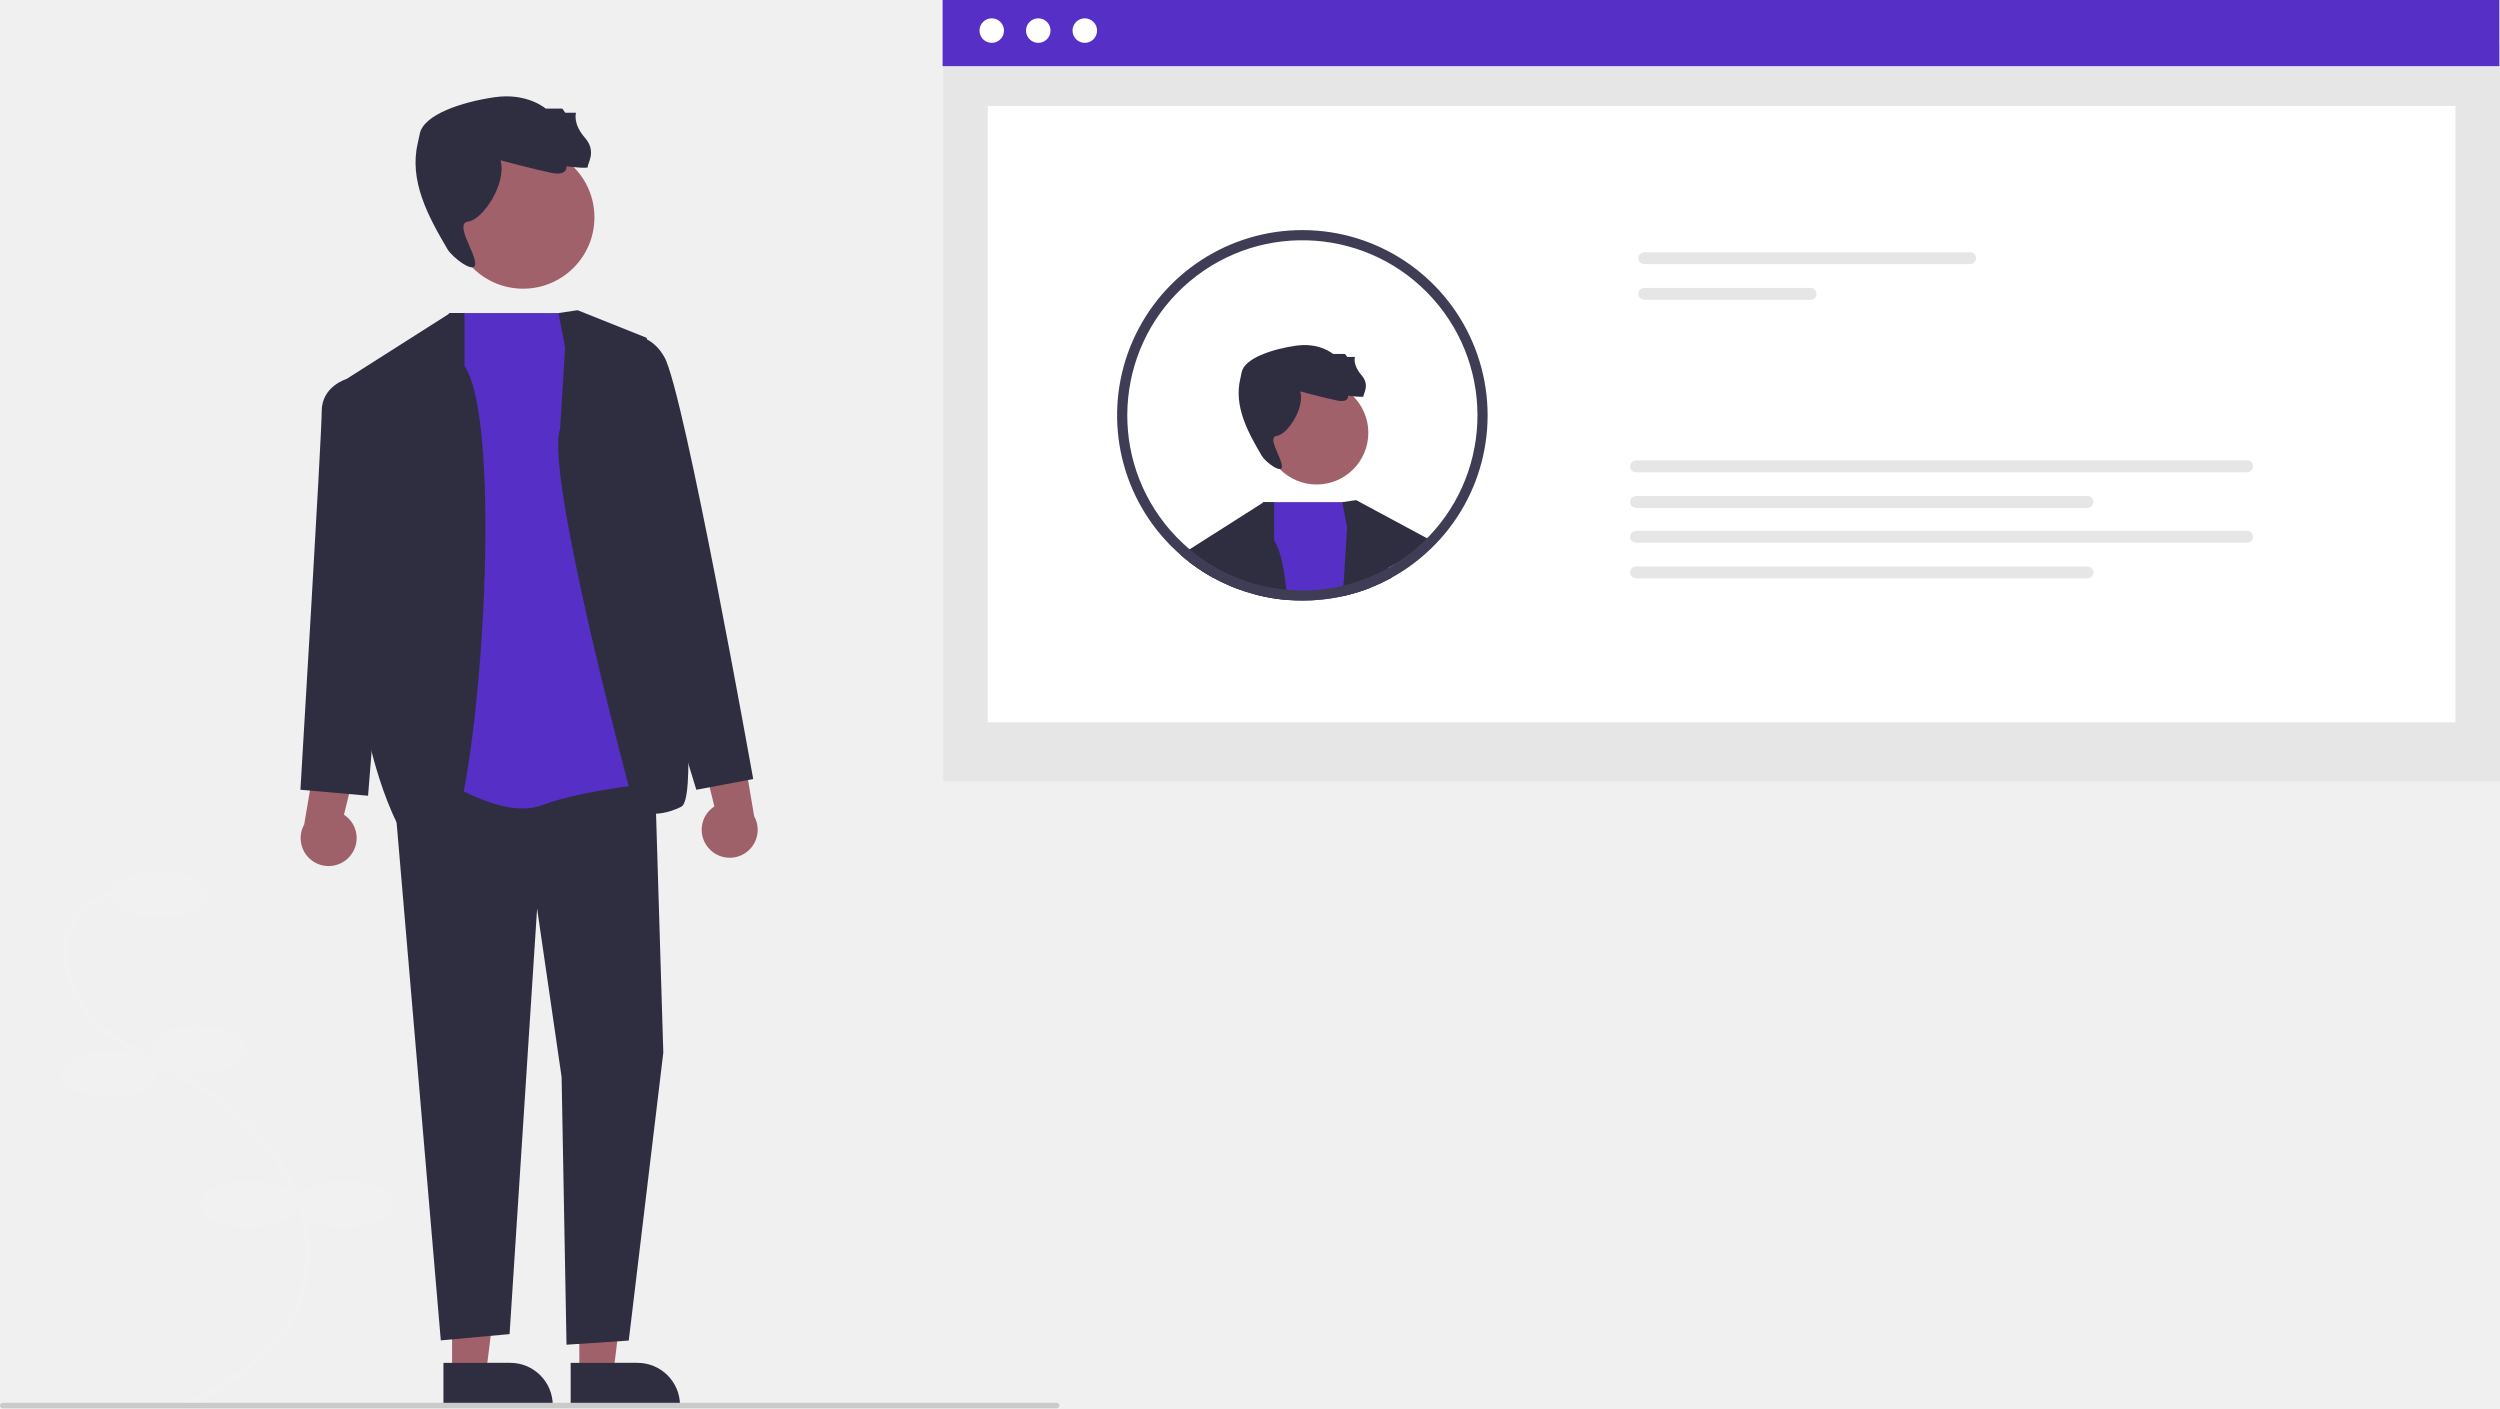
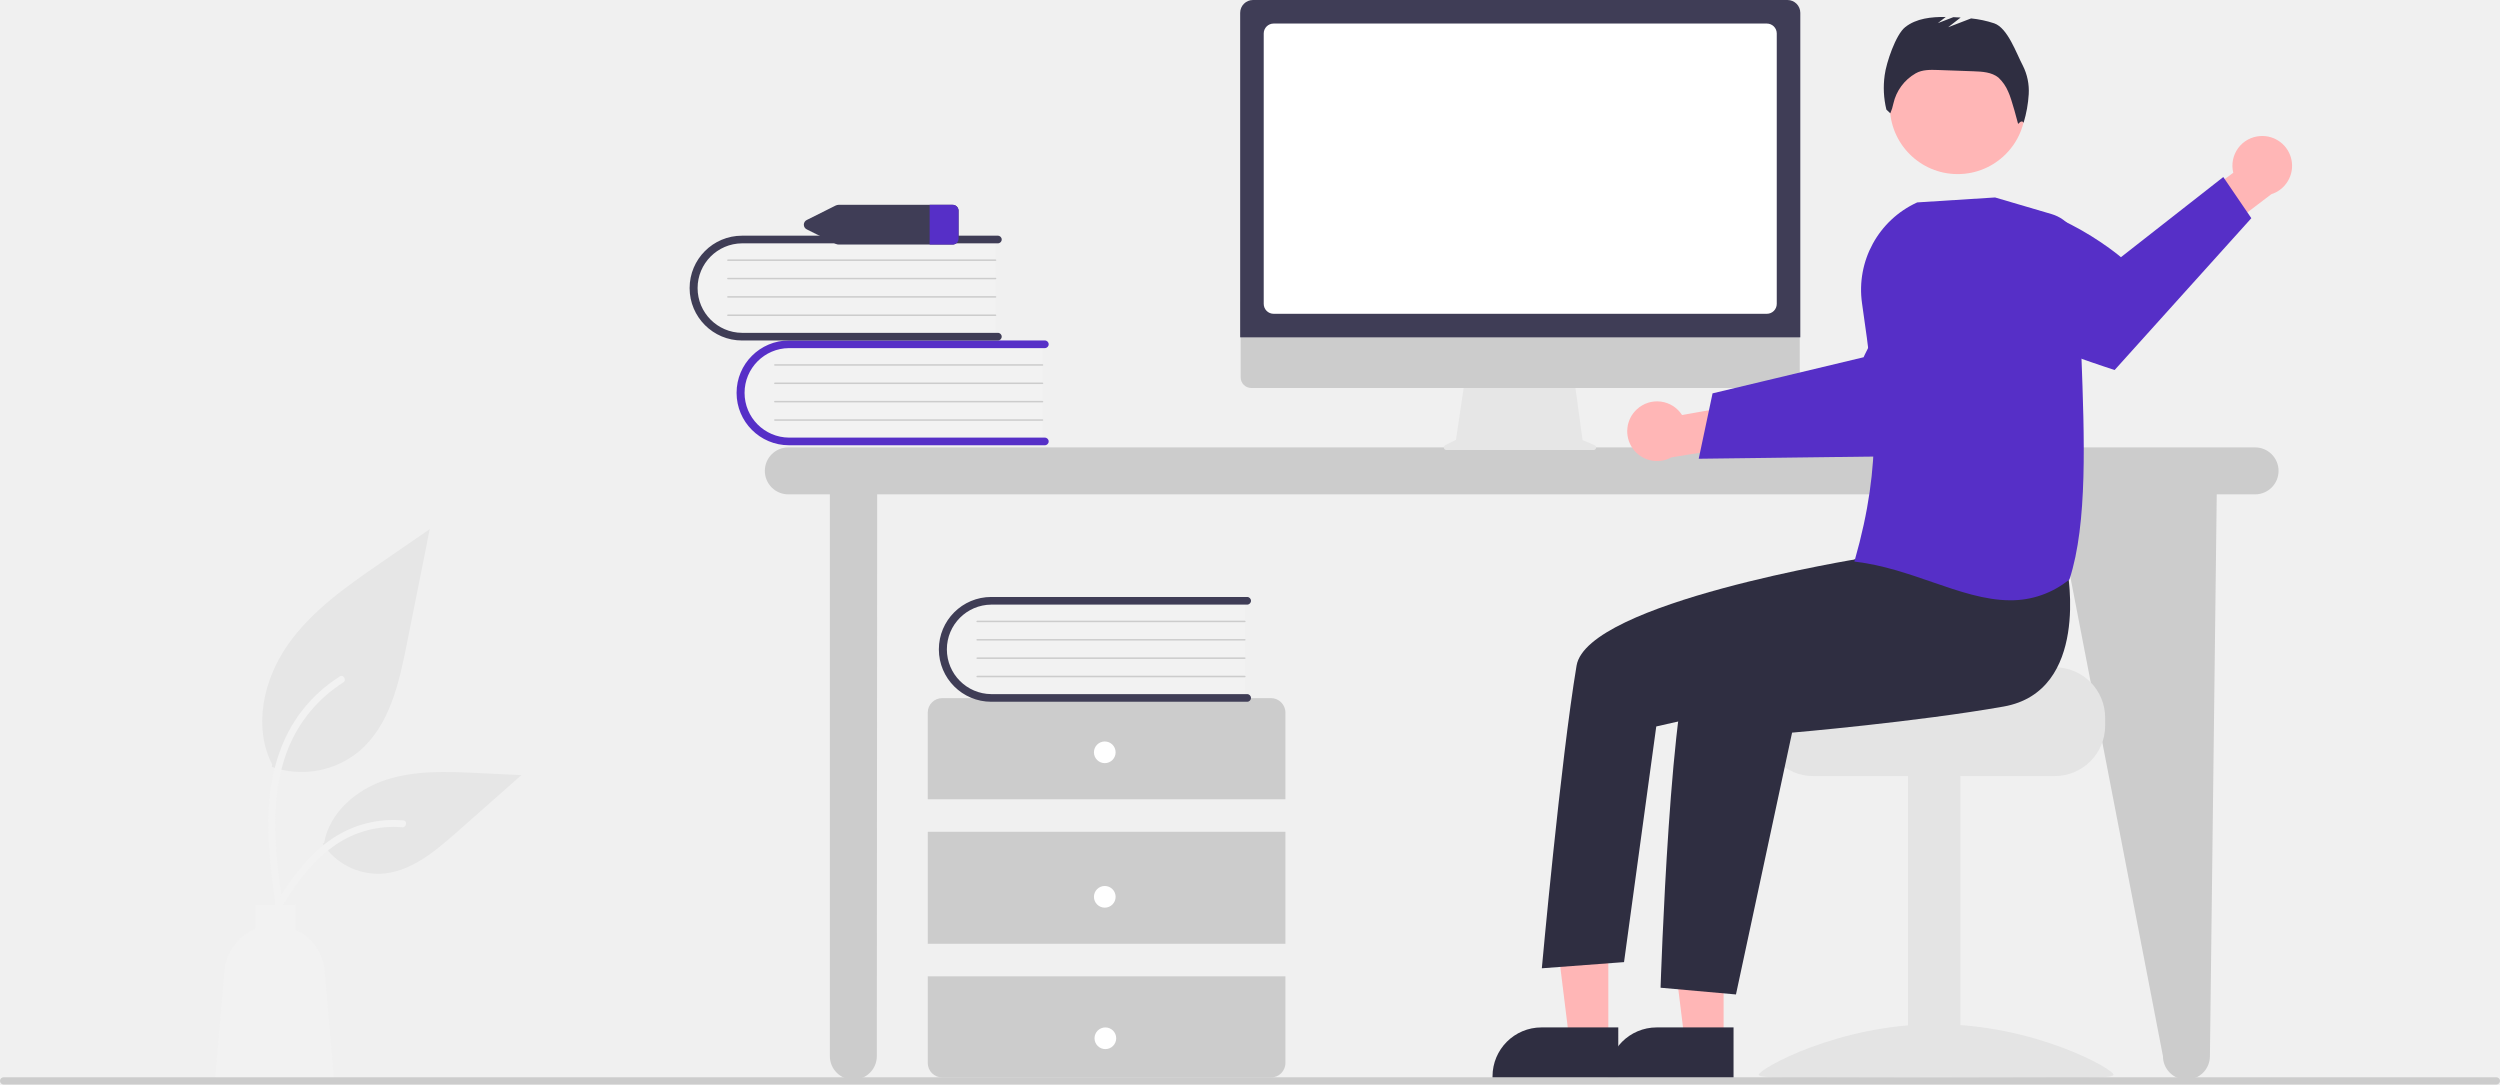
- <svg xmlns="http://www.w3.org/2000/svg" data-name="Layer 1" width="903.807" height="509.145" viewBox="0 0 903.807 509.145">
-   <path d="M216.096,704.318l-.951-1.759c12.753-6.897,28.626-15.481,36.916-29.567,8.172-13.886,8.356-32.743.479-49.211-6.704-14.016-19.018-26.572-35.611-36.313-3.273-1.921-6.709-3.742-10.031-5.503-8.031-4.256-16.336-8.658-23.184-14.903-9.432-8.601-16.568-23.035-11.249-35.891a23.856,23.856,0,0,1,20.677-14.467l.113,1.997a21.861,21.861,0,0,0-18.948,13.248c-4.943,11.947,1.839,25.505,10.754,33.636,6.661,6.074,14.852,10.415,22.773,14.613,3.342,1.771,6.797,3.603,10.108,5.546,16.938,9.943,29.526,22.798,36.403,37.174,8.16,17.061,7.946,36.637-.559,51.089C245.211,688.572,229.068,697.303,216.096,704.318Z" transform="translate(-148.0965 -195.4274)" fill="#f1f1f1" />
-   <ellipse cx="57.72" cy="323.317" rx="17.5" ry="8.5" fill="#f1f1f1" />
-   <ellipse cx="71.72" cy="379.317" rx="17.5" ry="8.5" fill="#f1f1f1" />
-   <ellipse cx="39.72" cy="388.317" rx="17.5" ry="8.5" fill="#f1f1f1" />
-   <ellipse cx="89.72" cy="435.317" rx="17.5" ry="8.5" fill="#f1f1f1" />
-   <ellipse cx="124.72" cy="435.317" rx="17.5" ry="8.5" fill="#f1f1f1" />
-   <rect id="bc1144e2-c94b-4f66-aa77-0b454dfd4174" data-name="Rectangle 62" x="341.011" y="15.429" width="562.796" height="267.056" fill="#e6e6e6" />
-   <rect id="ad6bb9d5-2e55-4525-b077-6ac2d5f26b45" data-name="Rectangle 75" x="357.104" y="38.33" width="530.61" height="222.814" fill="#fff" />
-   <rect id="a1fdfaec-ef9f-458a-9330-7bb8c38fec43" data-name="Rectangle 80" x="340.771" width="562.796" height="23.909" fill="#562fc7" />
-   <circle id="ac9f2818-2064-46b1-8104-b7d94390836e" data-name="Ellipse 90" cx="358.539" cy="11.059" r="4.431" fill="#fff" />
-   <circle id="bd067119-2054-4d5f-9303-2e8fa40cc410" data-name="Ellipse 91" cx="375.359" cy="11.059" r="4.431" fill="#fff" />
-   <circle id="ee5e9ca0-6fca-449b-8f84-cf683813bd65" data-name="Ellipse 92" cx="392.18" cy="11.059" r="4.431" fill="#fff" />
-   <path id="acae6c4c-8028-4596-98db-d9926d2ed09f-938" data-name="Path 142" d="M742.529,286.635a2.147,2.147,0,0,0,0,4.294H860.333a2.147,2.147,0,0,0,0-4.294Z" transform="translate(-148.0965 -195.4274)" fill="#e6e6e6" />
-   <path id="a061bcdc-636b-4d12-a036-d7339f47b36a-939" data-name="Path 143" d="M742.529,299.518a2.147,2.147,0,0,0,0,4.294H802.67a2.147,2.147,0,0,0,0-4.294Z" transform="translate(-148.0965 -195.4274)" fill="#e6e6e6" />
-   <path id="e4e4593e-e83d-4128-8cd7-f0323b36c2f2-940" data-name="Path 142" d="M739.564,361.871a2.147,2.147,0,0,0,0,4.294H960.447a2.147,2.147,0,0,0,0-4.294Z" transform="translate(-148.0965 -195.4274)" fill="#e6e6e6" />
-   <path id="bf45783c-1d79-4b4f-82bb-39fc8a52f7aa-941" data-name="Path 143" d="M739.564,374.754a2.147,2.147,0,0,0,0,4.294H902.785a2.147,2.147,0,0,0,0-4.294Z" transform="translate(-148.0965 -195.4274)" fill="#e6e6e6" />
-   <path id="b544fc92-6fc6-4255-93fb-dee32d880d89-942" data-name="Path 142" d="M739.564,387.345a2.147,2.147,0,0,0,0,4.294H960.447a2.147,2.147,0,0,0,0-4.294Z" transform="translate(-148.0965 -195.4274)" fill="#e6e6e6" />
-   <path id="e14bb681-aaa1-4454-9da9-28d0809a146c-943" data-name="Path 143" d="M739.564,400.227a2.147,2.147,0,0,0,0,4.294H902.785a2.147,2.147,0,0,0,0-4.294Z" transform="translate(-148.0965 -195.4274)" fill="#e6e6e6" />
-   <circle cx="475.989" cy="156.462" r="18.694" fill="#a0616a" />
-   <path d="M618.165,336.934s8.724,2.337,13.242,3.272,4.05-1.714,4.05-1.714,5.92.779,5.608.156,2.493-3.895-.779-7.633-2.337-6.543-2.337-6.543h-2.804l-.779-1.091h-4.362s-4.823-4.229-13.391-2.983-18.701,4.54-19.636,9.681c-.127.697-.294,1.472-.488,2.29-2.343,9.891,2.635,19.146,7.799,27.903,1.269,2.152,7.407,6.844,7.25,3.625s-5.525-10.45-1.786-10.917S619.879,343.01,618.165,336.934Z" transform="translate(-148.0965 -195.4274)" fill="#2f2e41" />
-   <path d="M613.48,412.325a65.38,65.38,0,0,1-10.699-1.758l.197-3.728L604.615,377.197l.015-.227h32.931l5.168,27.293.697,3.683c-1.364.53-2.743,1.031-4.152,1.47-.016,0-.016.015-.03.015-1.955.606-3.94,1.137-5.941,1.576a68.558,68.558,0,0,1-8.062,1.243,62.045,62.045,0,0,1-6.304.303C617.117,412.552,615.284,412.477,613.48,412.325Z" transform="translate(-148.0965 -195.4274)" fill="#562fc7" />
-   <path d="M592.309,407.051c-1.364-.591-2.682-1.228-3.985-1.894l-.561-.288c-.379-.197-.773-.409-1.151-.621q-.774-.432-1.501-.864c-.47-.273-.955-.561-1.424-.849-.03-.015-.045-.03-.075-.03-1.637-1.046-3.243-2.122-4.789-3.288q-.386-.296-.773-.591l-.272-4.364.394-.243L604.615,377.197l.363-.227.03-.015,3.728.015v13.882c2.107,3.046,3.531,9.426,4.41,17.776.121,1.197.227,2.425.334,3.698a65.38,65.38,0,0,1-10.699-1.758c-.379-.076-.743-.167-1.122-.273a62.702,62.702,0,0,1-6.516-2.091c-.652-.243-1.288-.5-1.925-.758l-.061-.03C592.885,407.294,592.582,407.173,592.309,407.051Z" transform="translate(-148.0965 -195.4274)" fill="#2f2e41" />
-   <path d="M586.612,404.248q-.774-.432-1.501-.864c-.47-.273-.955-.561-1.424-.849-.03-.015-.045-.03-.075-.03-1.637-1.046-3.243-2.122-4.789-3.288q-.386-.296-.773-.591c-.121-.106-.242-.197-.379-.303-.969-.743-1.909-1.515-2.819-2.334-.045-.03-.075-.076-.121-.106a10.422,10.422,0,0,1,3.046-1.622l1.076.318,7.668,2.303.045,3.107Z" transform="translate(-148.0965 -195.4274)" fill="#2f2e41" />
-   <path d="M651.184,404.293c-.455.242-.909.485-1.364.712-.107.061-.197.106-.288.152-.607.303-1.197.606-1.803.894-.016.015-.046.015-.046.03-.03.015-.075.03-.106.045-1.364.652-2.743,1.258-4.153,1.818-1.364.53-2.743,1.031-4.152,1.47-.016,0-.016.015-.03.015-1.955.606-3.94,1.137-5.941,1.576a12.506,12.506,0,0,1,.485-3.683l.015-.212,1.304-21.095-1.743-9.047,5.001-.743L665.869,391.033s-3.031,3.031-15.473,9.487C649.296,401.091,650.911,402.99,651.184,404.293Z" transform="translate(-148.0965 -195.4274)" fill="#2f2e41" />
-   <path d="M624.907,408.612c-1.971.182-3.971.273-5.971.273-1.94,0-3.865-.076-5.789-.258.121,1.197.227,2.425.334,3.698,1.803.152,3.637.227,5.456.227a62.045,62.045,0,0,0,6.304-.303,68.558,68.558,0,0,0,8.062-1.243,12.506,12.506,0,0,1,.485-3.683l.015-.212A62.996,62.996,0,0,1,624.907,408.612Zm57.268-85.047A66.972,66.972,0,1,0,566.441,387.184c.606.758,1.228,1.515,1.864,2.243.061.061.091.106.136.152a63.821,63.821,0,0,0,4.986,5.137c.425.394.864.788,1.303,1.167.046.03.076.076.121.106.909.818,1.849,1.591,2.819,2.334.137.106.258.197.379.303q.387.296.773.591c1.546,1.167,3.152,2.243,4.789,3.288.03,0,.045.015.075.03.47.288.955.576,1.424.849q.728.432,1.501.864c.379.212.773.424,1.151.621l.561.288c1.303.667,2.622,1.303,3.985,1.894.273.121.576.242.849.364l.061.03c.636.258,1.273.515,1.925.758a62.702,62.702,0,0,0,6.516,2.091c.379.106.743.197,1.122.273a65.38,65.38,0,0,0,10.699,1.758c1.803.152,3.637.227,5.456.227a62.045,62.045,0,0,0,6.304-.303,68.558,68.558,0,0,0,8.062-1.243c2.001-.439,3.986-.97,5.941-1.576.015,0,.015-.015.03-.015,1.409-.439,2.788-.94,4.152-1.47,1.41-.561,2.789-1.167,4.153-1.818.03-.015.075-.03.106-.045,0-.015.03-.015.046-.03.606-.288,1.197-.591,1.803-.894.091-.046.181-.091.288-.152.454-.227.909-.47,1.364-.712.03-.015.045-.03.075-.045,1.197-.667,2.38-1.364,3.547-2.106.318-.197.636-.394.955-.621.47-.288.924-.606,1.364-.924.591-.409,1.182-.833,1.758-1.273a4.679,4.679,0,0,0,.545-.409c1.41-1.061,2.773-2.182,4.076-3.364a66.914,66.914,0,0,0,18.67-71.984Zm-19.807,68.074a64.792,64.792,0,0,1-5.152,4.364c-.394.303-.804.606-1.212.879-.394.303-.788.591-1.197.864-.349.243-.697.485-1.061.712-.03.03-.075.045-.106.076-.258.182-.531.349-.788.515-.804.5-1.637,1-2.455,1.47-.197.106-.379.227-.576.333-.107.061-.212.121-.334.182-.454.258-.909.485-1.364.727-.061.045-.136.061-.197.106a.112.112,0,0,0-.061.03c-.318.167-.636.318-.955.47-.273.136-.531.273-.804.394-1.106.53-2.243,1.03-3.379,1.5-1.197.485-2.409.924-3.637,1.334-.303.106-.622.227-.94.318-1.44.455-2.879.864-4.349,1.197a62.996,62.996,0,0,1-8.895,1.5c-1.971.182-3.971.273-5.971.273-1.94,0-3.865-.076-5.789-.258a62.373,62.373,0,0,1-10.169-1.788c-.121-.03-.258-.061-.379-.091a58.111,58.111,0,0,1-8.017-2.728c-.136-.061-.288-.106-.409-.167-.152-.061-.288-.106-.409-.167-.152-.061-.288-.121-.424-.182-1.137-.5-2.243-1.046-3.349-1.606l-.516-.273c-.985-.515-1.955-1.046-2.91-1.637-.333-.182-.682-.394-1.015-.606-.379-.227-.758-.47-1.122-.712q-.135-.091-.272-.182c-.849-.576-1.712-1.152-2.531-1.773-.576-.424-1.137-.833-1.697-1.273-.364-.273-.727-.561-1.076-.864-.227-.167-.454-.364-.682-.561-.303-.258-.606-.515-.909-.788-.47-.379-.909-.803-1.334-1.197a60.229,60.229,0,0,1-4.834-5.001c-.515-.576-1-1.152-1.47-1.758a3.647,3.647,0,0,1-.303-.379,63.298,63.298,0,1,1,93.048,6.744Z" transform="translate(-148.0965 -195.4274)" fill="#3f3d56" />
-   <polygon points="163.436 496.698 175.696 496.697 181.528 449.409 163.434 449.41 163.436 496.698" fill="#a0616a" />
-   <path d="M308.406,688.123l24.144-.001h.001A15.387,15.387,0,0,1,347.937,703.508v.5l-39.531.001Z" transform="translate(-148.0965 -195.4274)" fill="#2f2e41" />
-   <polygon points="209.436 496.698 221.696 496.697 227.528 449.409 209.434 449.41 209.436 496.698" fill="#a0616a" />
-   <path d="M354.406,688.123l24.144-.001h.001A15.387,15.387,0,0,1,393.937,703.508v.5l-39.531.001Z" transform="translate(-148.0965 -195.4274)" fill="#2f2e41" />
-   <path d="M274.333,505.267a10.056,10.056,0,0,0-1.883-15.304l8.518-34.705-17.492,6.233-5.407,32.001a10.11,10.11,0,0,0,16.265,11.775Z" transform="translate(-148.0965 -195.4274)" fill="#9e616a" />
-   <path d="M404.474,502.267a10.056,10.056,0,0,1,1.883-15.304L397.839,452.259l17.492,6.233,5.407,32.001a10.11,10.11,0,0,1-16.265,11.775Z" transform="translate(-148.0965 -195.4274)" fill="#9e616a" />
-   <polygon points="142.367 285.513 159.36 484.578 184.224 482.311 194.175 328.461 203.033 389.379 204.807 486.145 227.307 484.645 239.801 380.545 236.736 279.728 151.319 271.078 142.367 285.513" fill="#2f2e41" />
-   <circle cx="189.112" cy="78.582" r="25.786" fill="#a0616a" />
-   <path d="M329.043,253.381s12.033,3.223,18.265,4.513,5.587-2.364,5.587-2.364,8.165,1.074,7.736.215,3.438-5.372-1.074-10.529-3.223-9.025-3.223-9.025h-3.868l-1.074-1.504H345.374s-6.652-5.833-18.471-4.114-25.795,6.263-27.084,13.354c-.175.962-.405,2.03-.672,3.159-3.232,13.644,3.635,26.409,10.757,38.487,1.75,2.968,10.217,9.441,10,5s-7.621-14.414-2.464-15.059S331.407,261.762,329.043,253.381Z" transform="translate(-148.0965 -195.4274)" fill="#2f2e41" />
-   <path d="M310.376,308.604h45.412l32.11,169.575s-27.994,2.394-43.994,8.394-42.598-13.706-42.598-13.706Z" transform="translate(-148.0965 -195.4274)" fill="#562fc7" />
-   <path d="M316.045,327.754V308.604l-5.142-.031-37.567,23.885,8.152,130.863s9.648,43.658,24.282,43.205S331.687,350.435,316.045,327.754Z" transform="translate(-148.0965 -195.4274)" fill="#2f2e41" />
-   <path d="M285.404,336.073l-12.067-3.615s-8.933,2.615-8.933,11.615-7.697,136.868-7.697,136.868l24.451,2.161,5.246-65.029Z" transform="translate(-148.0965 -195.4274)" fill="#2f2e41" />
-   <path d="M352.404,321.073l-2.405-12.469,6.905-1.031,25,10s22.5,164.5,12.5,169.5-16.752,1.126-16.752,1.126S344.76,366.873,350.582,350.473Z" transform="translate(-148.0965 -195.4274)" fill="#2f2e41" />
-   <path d="M364.404,320.073l4.267-1.857s12.523-6.206,19.628,6.326,32.105,152.531,32.105,152.531l-20.57,3.868-15.379-50.384Z" transform="translate(-148.0965 -195.4274)" fill="#2f2e41" />
-   <path d="M530.096,704.573h-381a1,1,0,1,1,0-2h381a1,1,0,0,1,0,2Z" transform="translate(-148.0965 -195.4274)" fill="#cacaca" />
+ <svg xmlns="http://www.w3.org/2000/svg" data-name="Layer 1" width="979.327" height="424.837" viewBox="0 0 979.327 424.837">
+   <path d="M993.718,412.839H419.142a9.199,9.199,0,0,0,0,18.398H435.417V651.303a9.199,9.199,0,0,0,18.398,0l.14-220.065h461.156l42.52,220.065a9.199,9.199,0,1,0,18.398,0l2.676-220.065h15.014a9.199,9.199,0,0,0,0-18.398Z" transform="translate(-110.3366 -237.5817)" fill="#ccc" />
+   <path d="M518.737,371.85v38.955H421.141a19.489,19.489,0,1,1-1.355-38.955q.677-.024,1.355,0Z" transform="translate(-110.3366 -237.5817)" fill="#f2f2f2" />
+   <path d="M521.134,410.506a1.499,1.499,0,0,1-1.498,1.498H419.403a20.526,20.526,0,0,1,0-41.052H519.636a1.498,1.498,0,1,1,0,2.997H419.403a17.53,17.53,0,0,0,0,35.059H519.636A1.499,1.499,0,0,1,521.134,410.506Z" transform="translate(-110.3366 -237.5817)" fill="#562fc7" />
+   <path d="M518.737,380.84H413.859a.3.3,0,0,1-.006-.599H518.737a.3.3,0,0,1,0,.599Z" transform="translate(-110.3366 -237.5817)" fill="#ccc" />
+   <path d="M518.737,388.032H413.859a.3.3,0,0,1-.006-.599H518.737a.3.3,0,0,1,0,.599Z" transform="translate(-110.3366 -237.5817)" fill="#ccc" />
+   <path d="M518.737,395.223H413.859a.3.3,0,0,1-.006-.599H518.737a.3.3,0,0,1,0,.599Z" transform="translate(-110.3366 -237.5817)" fill="#ccc" />
+   <path d="M518.737,402.415H413.859a.3.3,0,0,1-.006-.599H518.737a.3.3,0,0,1,0,.599Z" transform="translate(-110.3366 -237.5817)" fill="#ccc" />
+   <path d="M500.339,330.809v38.955H402.743a19.489,19.489,0,0,1-1.355-38.955q.677-.024,1.355,0Z" transform="translate(-110.3366 -237.5817)" fill="#f2f2f2" />
+   <path d="M502.737,369.464a1.499,1.499,0,0,1-1.498,1.498H401.005a20.526,20.526,0,0,1,0-41.052H501.239a1.498,1.498,0,1,1,0,2.997H401.005a17.53,17.53,0,0,0,0,35.059H501.239A1.499,1.499,0,0,1,502.737,369.464Z" transform="translate(-110.3366 -237.5817)" fill="#3f3d56" />
+   <path d="M500.339,339.799H395.461a.3.3,0,0,1-.006-.599H500.339a.3.3,0,0,1,0,.599Z" transform="translate(-110.3366 -237.5817)" fill="#ccc" />
+   <path d="M500.339,346.991H395.461a.3.3,0,0,1-.006-.599H500.339a.3.3,0,0,1,0,.599Z" transform="translate(-110.3366 -237.5817)" fill="#ccc" />
+   <path d="M500.339,354.182H395.461a.3.3,0,0,1-.006-.599H500.339a.3.3,0,0,1,0,.599Z" transform="translate(-110.3366 -237.5817)" fill="#ccc" />
+   <path d="M500.339,361.374H395.461a.3.3,0,0,1-.006-.599H500.339a.3.3,0,0,1,0,.599Z" transform="translate(-110.3366 -237.5817)" fill="#ccc" />
+   <path d="M613.874,550.683V516.718a5.661,5.661,0,0,0-5.661-5.661H479.428a5.661,5.661,0,0,0-5.661,5.661v33.965Z" transform="translate(-110.3366 -237.5817)" fill="#ccc" />
+   <rect x="363.431" y="325.839" width="140.106" height="43.872" fill="#ccc" />
+   <path d="M473.768,620.029V653.994a5.661,5.661,0,0,0,5.661,5.661H608.213a5.661,5.661,0,0,0,5.661-5.661V620.029Z" transform="translate(-110.3366 -237.5817)" fill="#ccc" />
+   <circle cx="432.776" cy="294.704" r="4.246" fill="#fff" />
+   <circle cx="432.776" cy="351.312" r="4.246" fill="#fff" />
+   <circle cx="433.004" cy="406.722" r="4.246" fill="#fff" />
+   <path d="M597.989,472.331v38.955H500.393a19.489,19.489,0,0,1-1.356-38.955q.678-.024,1.356,0Z" transform="translate(-110.3366 -237.5817)" fill="#f2f2f2" />
+   <path d="M600.386,510.986a1.499,1.499,0,0,1-1.498,1.498H498.655a20.526,20.526,0,0,1-.025-41.052H598.888a1.498,1.498,0,1,1,0,2.997H498.655a17.53,17.53,0,0,0,0,35.059H598.888A1.499,1.499,0,0,1,600.386,510.986Z" transform="translate(-110.3366 -237.5817)" fill="#3f3d56" />
+   <path d="M597.989,481.32H493.111a.3.3,0,0,1-.006-.599H597.989a.3.3,0,0,1,0,.599Z" transform="translate(-110.3366 -237.5817)" fill="#ccc" />
+   <path d="M597.989,488.512H493.111a.3.3,0,0,1-.006-.599H597.989a.3.3,0,0,1,0,.599Z" transform="translate(-110.3366 -237.5817)" fill="#ccc" />
+   <path d="M597.989,495.703H493.111a.3.3,0,0,1-.006-.599H597.989a.3.3,0,0,1,0,.599Z" transform="translate(-110.3366 -237.5817)" fill="#ccc" />
+   <path d="M597.989,502.895H493.111a.3.3,0,0,1-.006-.599H597.989a.3.3,0,0,1,0,.599Z" transform="translate(-110.3366 -237.5817)" fill="#ccc" />
+   <path d="M483.367,317.814H438.902a2.747,2.747,0,0,0-1.217.283l-11.223,5.618a2.045,2.045,0,0,0,0,3.764l11.223,5.618a2.747,2.747,0,0,0,1.217.283h44.466a2.334,2.334,0,0,0,2.463-2.165v-11.237A2.334,2.334,0,0,0,483.367,317.814Z" transform="translate(-110.3366 -237.5817)" fill="#3f3d56" />
+   <path d="M485.83,319.979v11.237a2.334,2.334,0,0,1-2.463,2.165h-8.859V317.814h8.859A2.334,2.334,0,0,1,485.83,319.979Z" transform="translate(-110.3366 -237.5817)" fill="#562fc7" />
+   <path d="M216.781,537.993a35.34,35.34,0,0,0,34.126-6.011c11.953-10.032,15.7-26.56,18.749-41.864q4.509-22.633,9.019-45.266l-18.882,13.002c-13.579,9.35-27.464,18.999-36.866,32.542S209.421,522.426,216.975,537.08" transform="translate(-110.3366 -237.5817)" fill="#e6e6e6" />
+   <path d="M218.395,592.797c-1.911-13.921-3.876-28.02-2.536-42.09,1.191-12.496,5.003-24.7,12.764-34.707a57.736,57.736,0,0,1,14.813-13.423c1.481-.935,2.845,1.413,1.37,2.343a54.888,54.888,0,0,0-21.711,26.196c-4.727,12.023-5.486,25.128-4.671,37.9.493,7.723,1.537,15.396,2.589,23.059a1.406,1.406,0,0,1-.948,1.669,1.365,1.365,0,0,1-1.669-.948Z" transform="translate(-110.3366 -237.5817)" fill="#f2f2f2" />
+   <path d="M236.802,568.164a26.014,26.014,0,0,0,22.666,11.699c11.474-.545,21.04-8.553,29.651-16.156l25.47-22.488-16.857-.807c-12.122-.58-24.557-1.121-36.104,2.617s-22.195,12.735-24.306,24.686" transform="translate(-110.3366 -237.5817)" fill="#e6e6e6" />
+   <path d="M212.994,600.8c9.199-16.276,19.868-34.365,38.933-40.147A43.445,43.445,0,0,1,268.302,558.962c1.739.15,1.304,2.83-.431,2.68a40.361,40.361,0,0,0-26.133,6.914c-7.369,5.016-13.106,11.988-17.962,19.383-2.974,4.529-5.639,9.251-8.303,13.966-.852,1.507-3.341.419-2.479-1.105Z" transform="translate(-110.3366 -237.5817)" fill="#f2f2f2" />
+   <path d="M198.255,617.932a19.698,19.698,0,0,1,12.071-16.498v-9.41h15.782v9.706a19.688,19.688,0,0,1,11.414,16.202l3.711,43.138H194.544Z" transform="translate(-110.3366 -237.5817)" fill="#f2f2f2" />
+   <path d="M734.973,411.955l-4.695-1.977-3.221-23.536h-42.889l-3.491,23.439-4.2,2.1a.997.997,0,0,0,.446,1.89h57.663A.997.997,0,0,0,734.973,411.955Z" transform="translate(-110.3366 -237.5817)" fill="#e6e6e6" />
+   <path d="M811.19,389.574H600.507a4.174,4.174,0,0,1-4.165-4.174V355.691H815.354V385.4A4.174,4.174,0,0,1,811.19,389.574Z" transform="translate(-110.3366 -237.5817)" fill="#ccc" />
+   <path d="M815.575,369.732H596.15V242.613a5.037,5.037,0,0,1,5.032-5.032h209.361a5.038,5.038,0,0,1,5.032,5.032Z" transform="translate(-110.3366 -237.5817)" fill="#3f3d56" />
+   <path d="M802.469,360.506h-193.214a3.883,3.883,0,0,1-3.879-3.879V250.687a3.884,3.884,0,0,1,3.879-3.879h193.214a3.884,3.884,0,0,1,3.879,3.879V356.627A3.883,3.883,0,0,1,802.469,360.506Z" transform="translate(-110.3366 -237.5817)" fill="#fff" />
+   <path d="M751.58,397.887a11.616,11.616,0,0,1,17.666,2.272l26.134-4.646,6.697,15.193-36.999,6.043a11.679,11.679,0,0,1-13.499-18.862Z" transform="translate(-110.3366 -237.5817)" fill="#ffb6b6" />
+   <path d="M775.776,417.286l27.246-.34,3.449-.047,55.433-.698s15.053-14.361,28.161-29.146l-1.837-13.288A54.292,54.292,0,0,0,870.023,340.152C851.25,352.696,840.363,377.526,840.363,377.526l-34.37,8.221-3.438.822-21.356,5.103Z" transform="translate(-110.3366 -237.5817)" fill="#562fc7" />
+   <path d="M915.25,498.962H864.392c0,2.179-55.594,3.948-55.594,3.948a20.309,20.309,0,0,0-3.332,3.158,19.597,19.597,0,0,0-4.58,12.633v3.158a19.746,19.746,0,0,0,19.739,19.739h94.625a19.756,19.756,0,0,0,19.739-19.739v-3.158A19.766,19.766,0,0,0,915.25,498.962Z" transform="translate(-110.3366 -237.5817)" fill="#e4e4e4" />
+   <rect x="747.402" y="303.231" width="20.528" height="118.49" fill="#e4e4e4" />
+   <path d="M799.312,658.581c0,2.218,31.107.858,69.48.858s69.48,1.36,69.48-.858-31.107-19.807-69.48-19.807S799.312,656.363,799.312,658.581Z" transform="translate(-110.3366 -237.5817)" fill="#e4e4e4" />
+   <polygon points="675.186 407.461 659.908 407.46 652.64 348.531 675.188 348.532 675.186 407.461" fill="#ffb6b6" />
+   <path d="M789.419,659.852l-49.262-.002v-.623a19.175,19.175,0,0,1,19.174-19.174h.001l30.088.001Z" transform="translate(-110.3366 -237.5817)" fill="#2f2e41" />
+   <polygon points="630.031 407.461 614.753 407.46 607.485 348.531 630.033 348.532 630.031 407.461" fill="#ffb6b6" />
+   <path d="M744.264,659.852l-49.262-.002v-.623a19.175,19.175,0,0,1,19.174-19.174h.001l30.088.001Z" transform="translate(-110.3366 -237.5817)" fill="#2f2e41" />
+   <circle cx="766.887" cy="41.636" r="26.564" fill="#ffb6b6" />
+   <path d="M920.217,461.224s8.913,47.131-25,53.132-82.866,10.22-82.866,10.22L790.367,627.143l-29.534-2.637s3.928-123.467,13.588-133.127,70.712-38.583,70.712-38.583Z" transform="translate(-110.3366 -237.5817)" fill="#2f2e41" />
+   <path d="M853.983,441.471,839.151,456.351s-107.094,17.25-111.226,41.985c-6.237,37.344-13.605,118.552-13.605,118.552l32.199-2.415,12.626-92.311,51.518-11.719L869.277,478.5Z" transform="translate(-110.3366 -237.5817)" fill="#2f2e41" />
+   <path d="M902.785,263.361c-2.622-4.948-5.954-14.808-11.247-16.637a42.077,42.077,0,0,0-9.058-1.93l-8.996,3.46,4.896-3.808q-1.43-.085-2.858-.139l-6.07,2.335,3.105-2.415c-5.659-.058-11.5.53-15.885,3.975-3.738,2.937-7.442,14.062-8.041,18.778a35.917,35.917,0,0,0,.66,13.531l1.537,1.462a18.859,18.859,0,0,0,1.206-3.839,18.181,18.181,0,0,1,8.703-11.806l.084-.047c2.578-1.451,5.707-1.384,8.663-1.278l14.042.505c3.378.122,7.016.335,9.65,2.454a15.888,15.888,0,0,1,3.858,5.589c1.309,2.641,3.866,12.604,3.866,12.604s1.447-1.881,2.14-.481a48.398,48.398,0,0,0,2.014-11.233A22.009,22.009,0,0,0,902.785,263.361Z" transform="translate(-110.3366 -237.5817)" fill="#2f2e41" />
+   <path d="M995.694,290.883A11.616,11.616,0,0,0,985.181,305.261l-21.361,15.757,6.41,15.317,29.854-22.676a11.679,11.679,0,0,0-4.389-22.776Z" transform="translate(-110.3366 -237.5817)" fill="#ffb6b6" />
+   <path d="M992.256,323.052l-53.551,59.474s-25.609-8.198-45.415-17.086l-8.898-27.328a54.343,54.343,0,0,1-2.601-19.664c27.456-7.306,59.391,19.879,59.391,19.879l40.085-31.399Z" transform="translate(-110.3366 -237.5817)" fill="#562fc7" />
+   <path d="M867.301,465.617c-9.554-3.3-19.433-6.713-30.089-7.994l-.458-.055.126-.443c11.031-38.731,8.278-63.507,2.872-100.723a37.591,37.591,0,0,1,21.548-39.501l.065-.03,30.434-1.934.069-.004,22.134,6.51a15.183,15.183,0,0,1,10.867,14.831c-.24,12.239.269,25.904.807,40.371,1.208,32.456,2.457,66.016-4.63,87.792l-.037.114-.095.074a36.099,36.099,0,0,1-23.081,8.108C887.901,472.732,877.762,469.23,867.301,465.617Z" transform="translate(-110.3366 -237.5817)" fill="#562fc7" />
+   <path d="M1088.248,662.418H111.752a1.415,1.415,0,1,1,0-2.83h976.496a1.415,1.415,0,1,1,0,2.83Z" transform="translate(-110.3366 -237.5817)" fill="#ccc" />
</svg>
